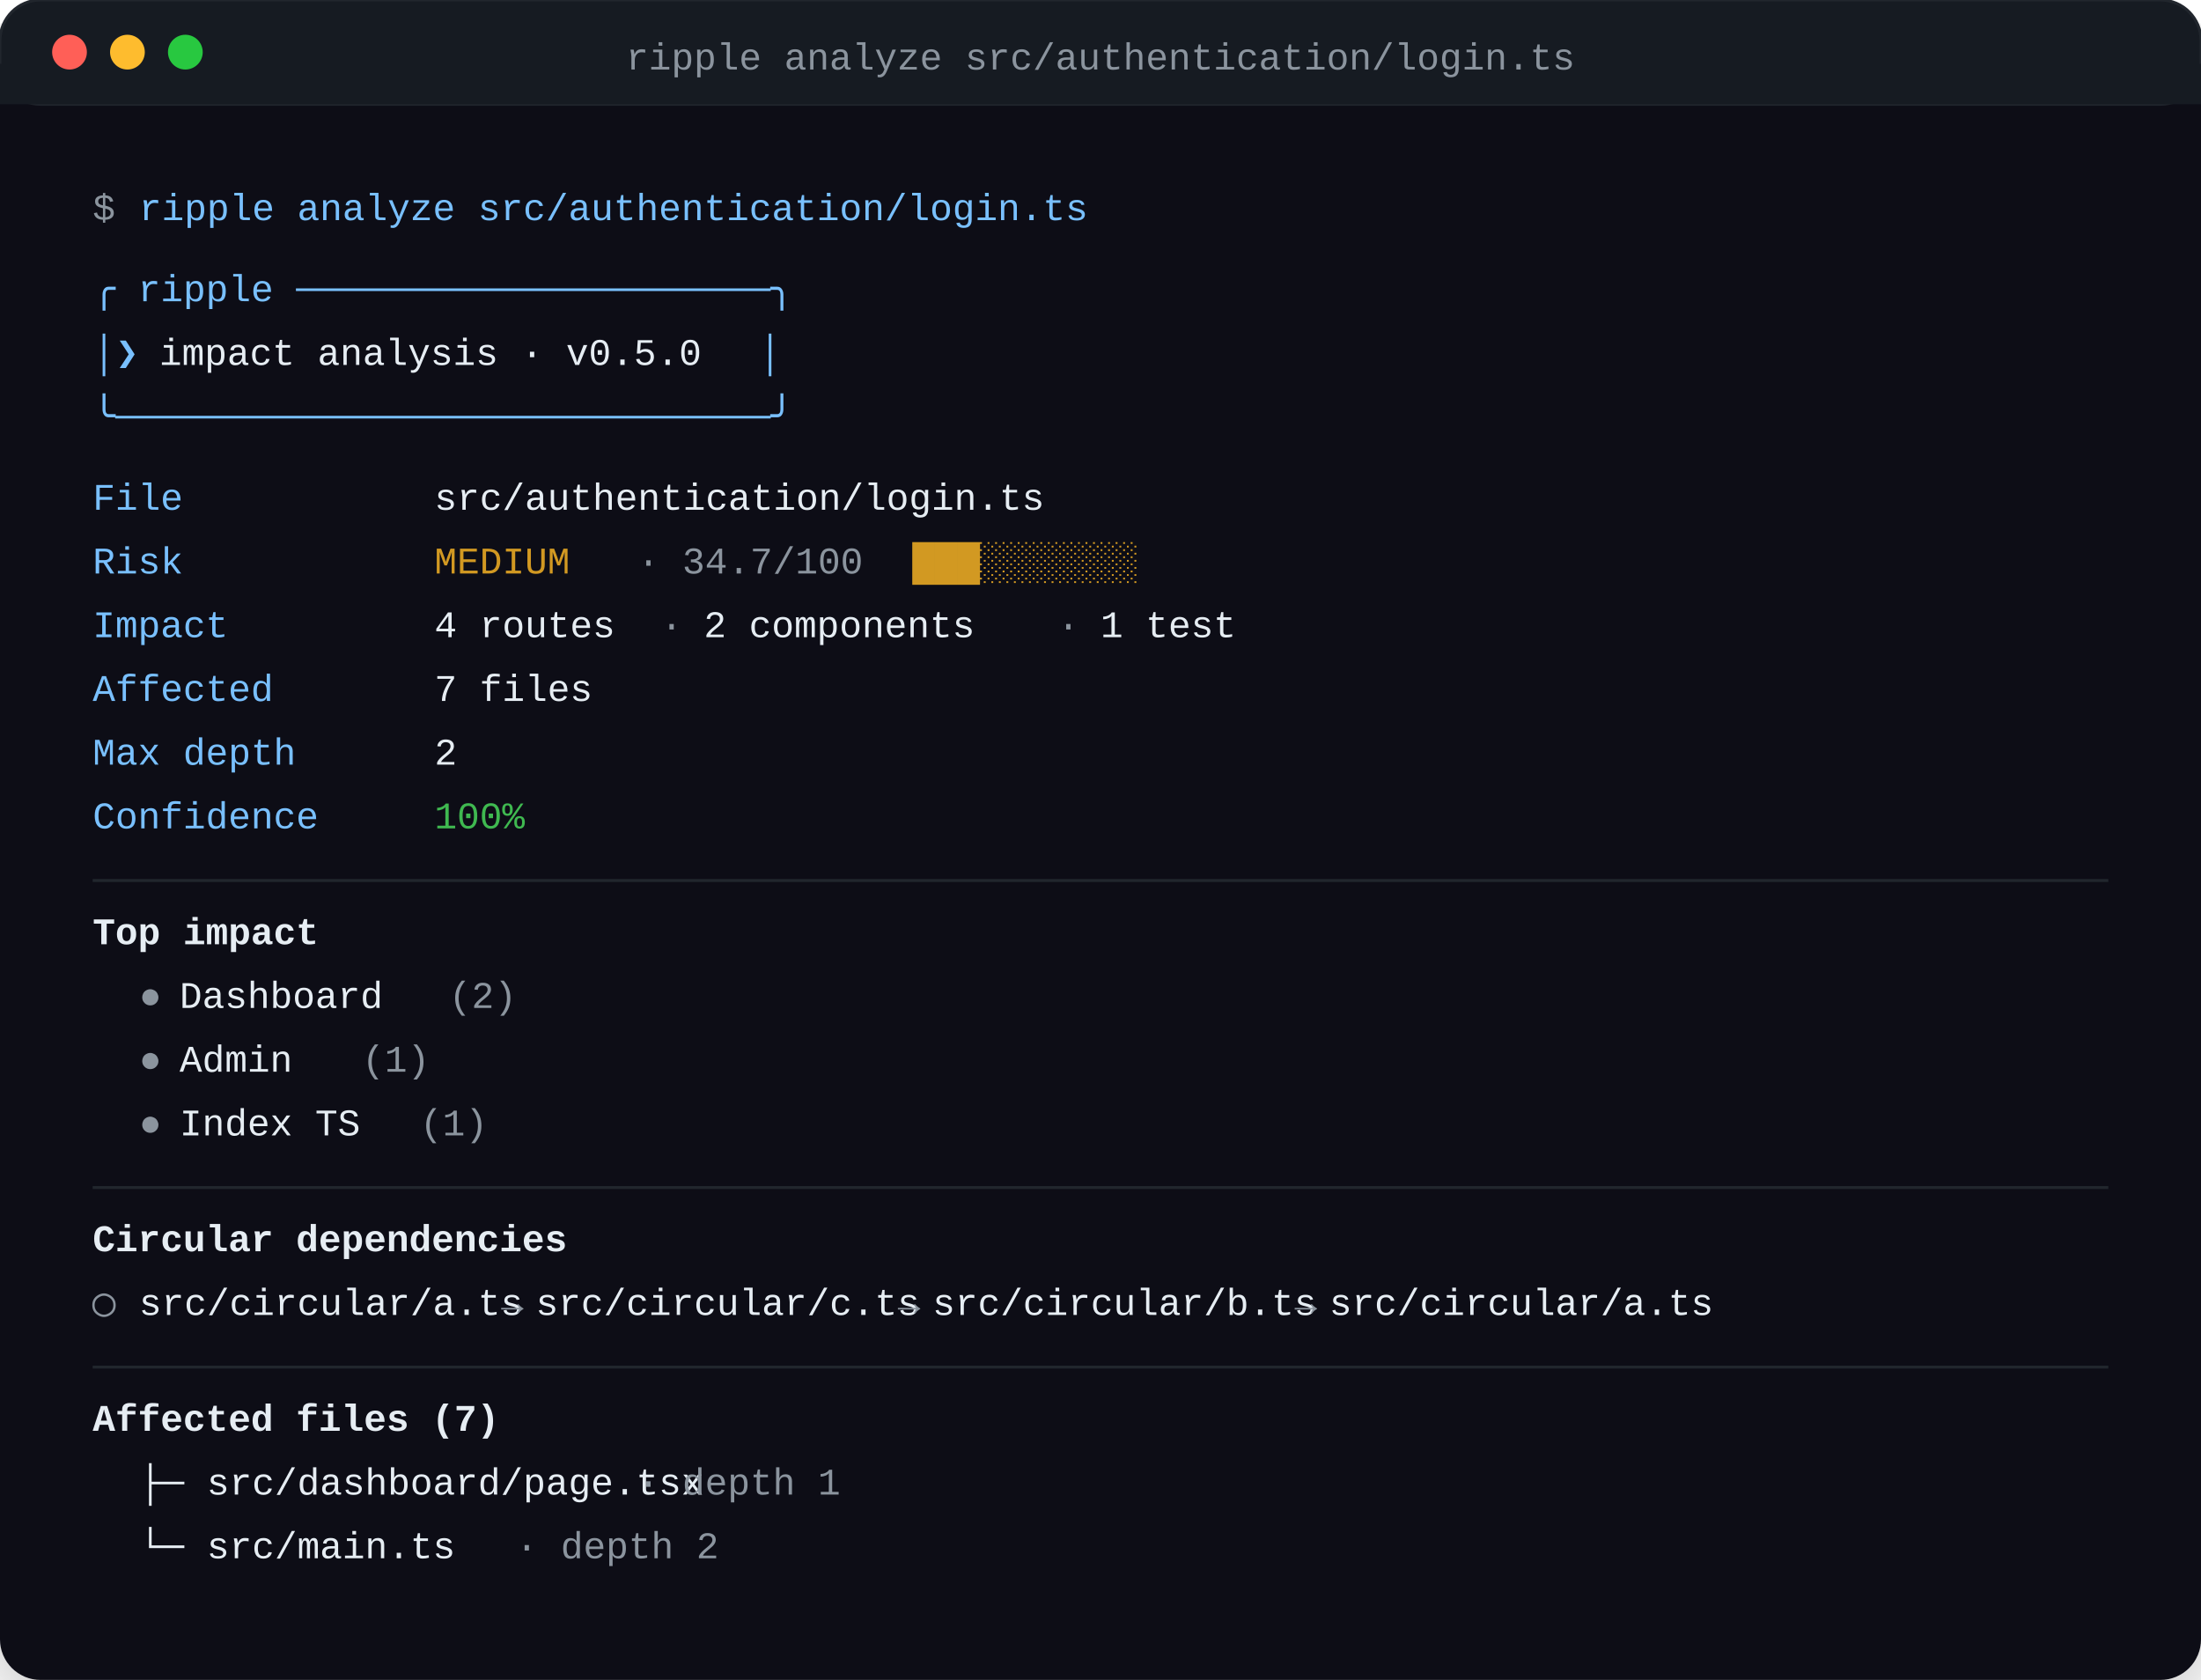
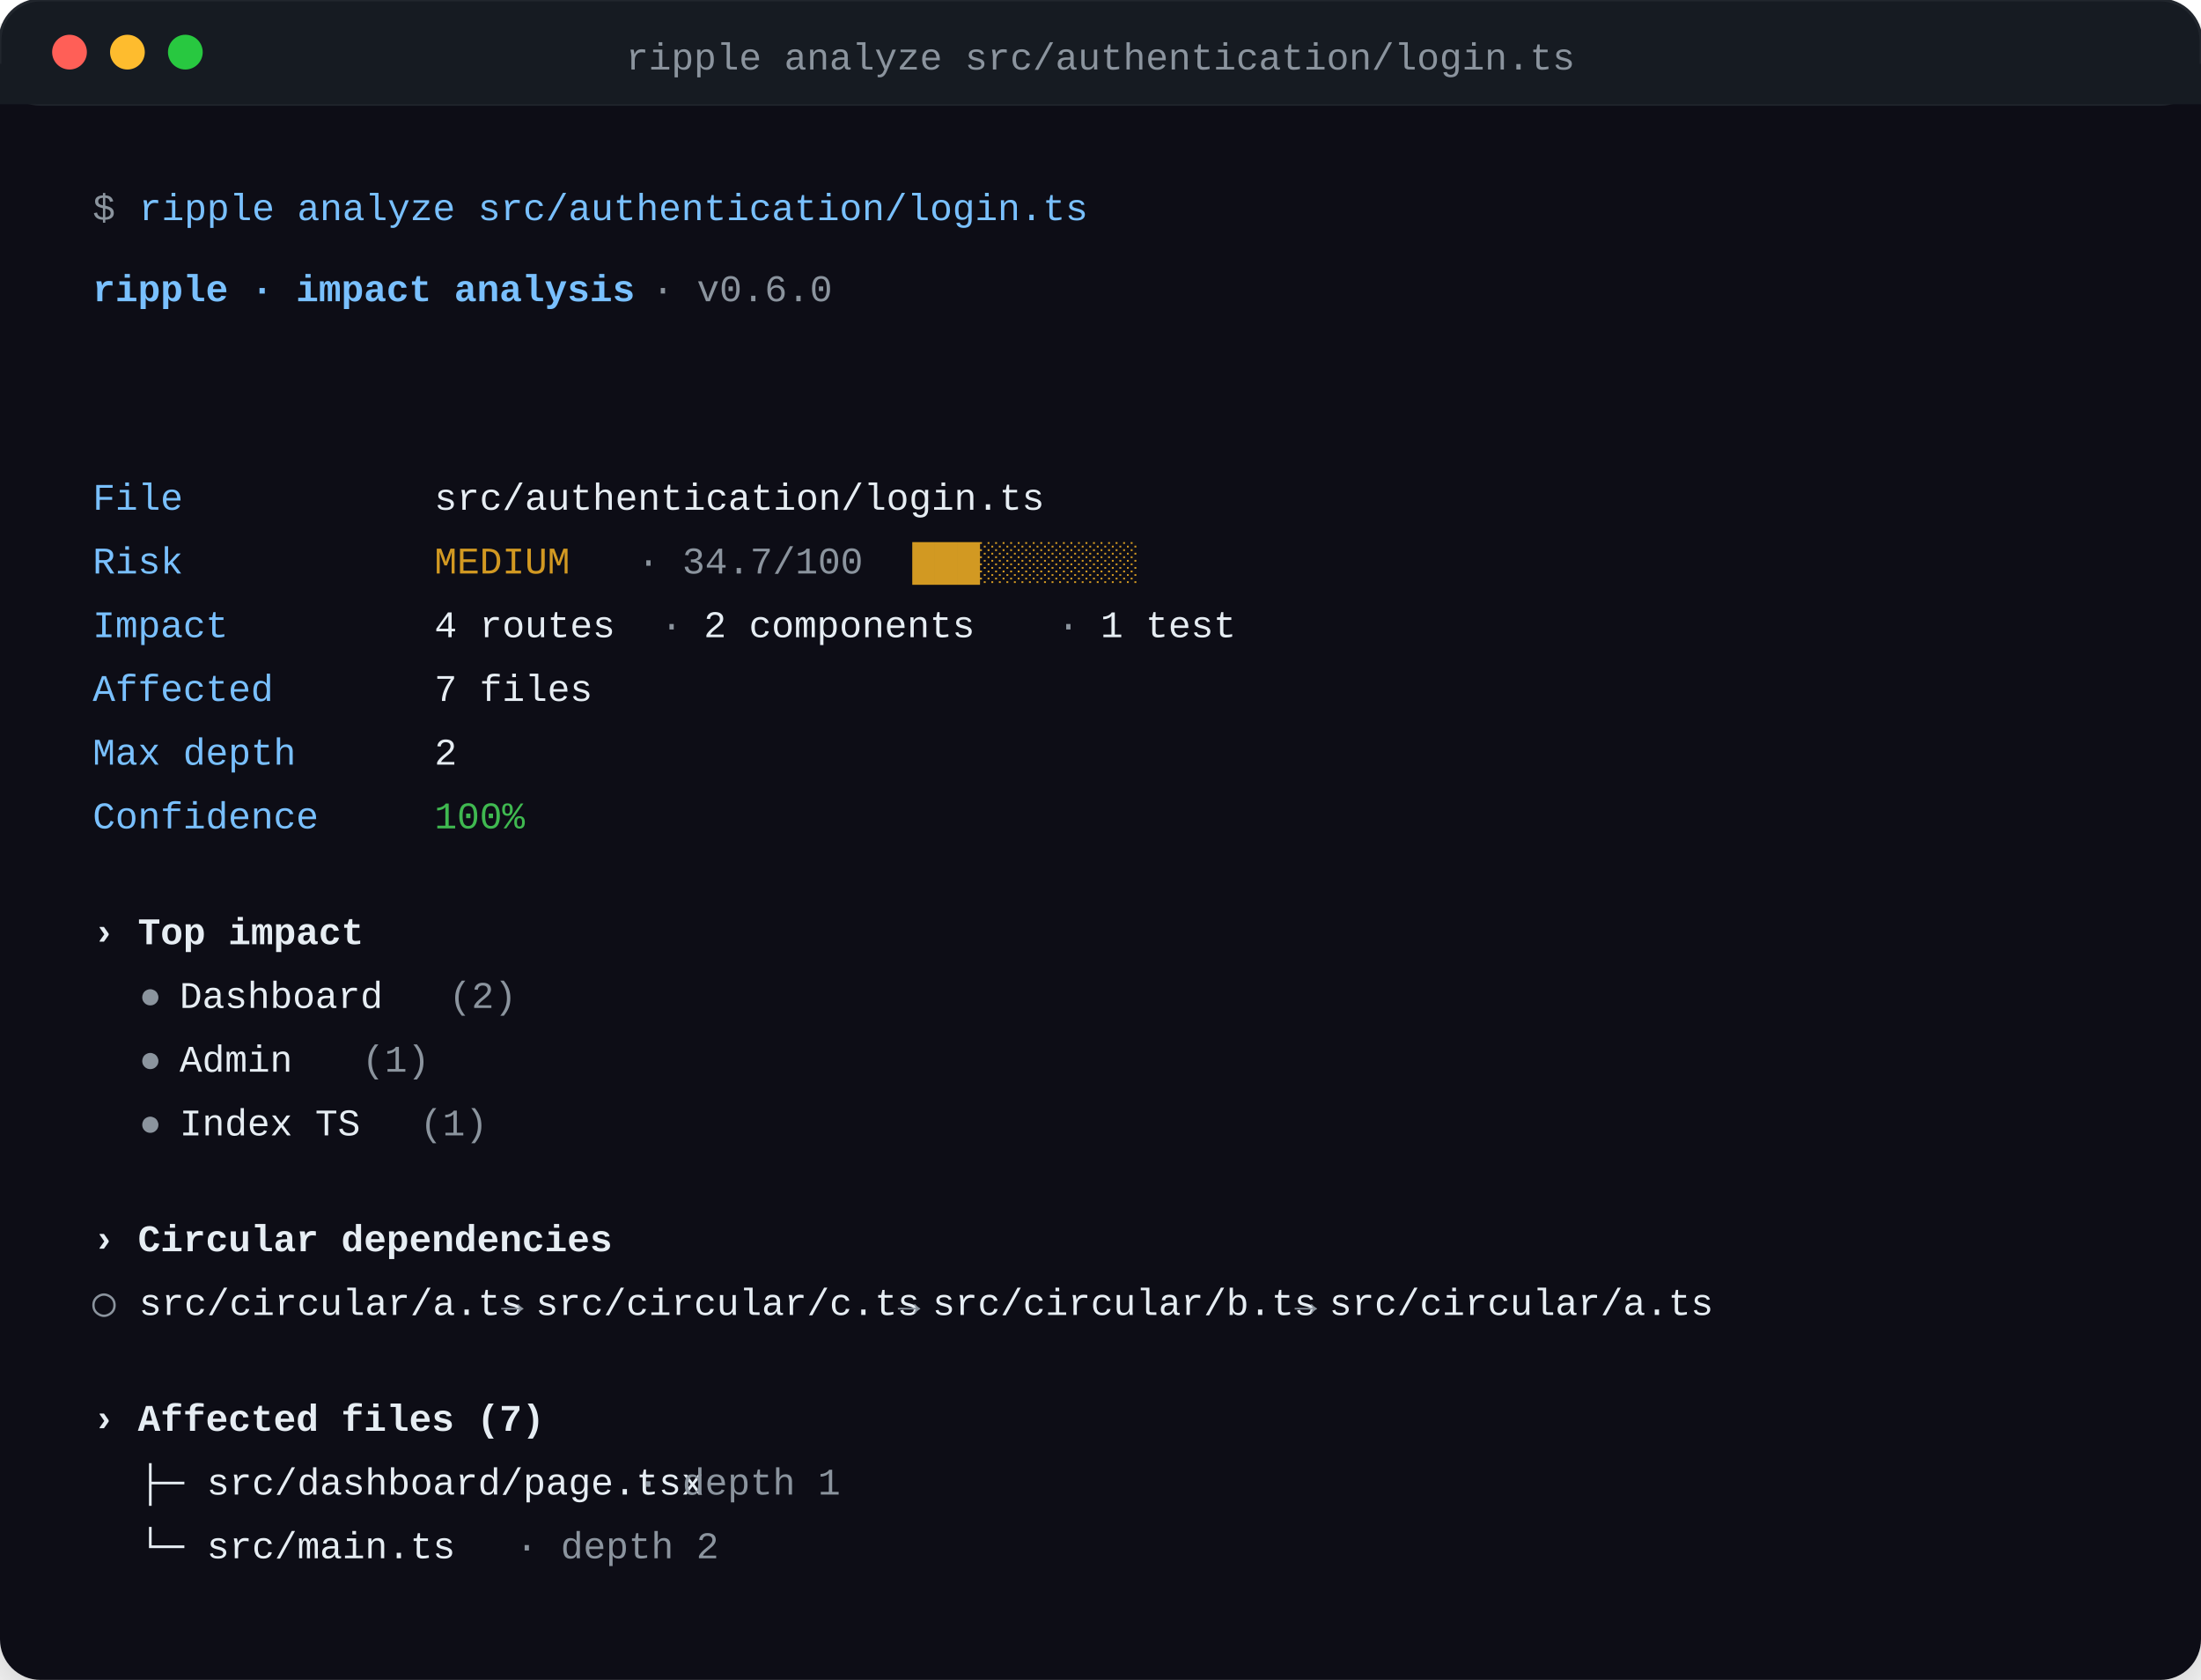
<svg xmlns="http://www.w3.org/2000/svg" width="760" height="580" viewBox="0 0 760 580" role="img" aria-labelledby="title desc">
  <defs>
    <linearGradient id="bg" x1="0" y1="0" x2="0" y2="1">
      <stop offset="0" stop-color="#0d1117" />
      <stop offset="1" stop-color="#0a0e14" />
    </linearGradient>
    <filter id="glow" x="-20%" y="-20%" width="140%" height="140%">
      <feDropShadow dx="0" dy="8" stdDeviation="24" flood-color="#000000" flood-opacity="0.55" />
    </filter>
  </defs>
  <rect x="0" y="0" width="760" height="580" rx="14" fill="url(#bg)" filter="url(#glow)" />
  <rect x="0" y="0" width="760" height="36" rx="14" fill="#161b22" stroke="#21262d" />
  <rect x="0" y="22" width="760" height="14" fill="#161b22" />
  <circle cx="24" cy="18" r="6" fill="#ff5f57" />
  <circle cx="44" cy="18" r="6" fill="#febc2e" />
  <circle cx="64" cy="18" r="6" fill="#28c840" />
  <text x="380" y="24" text-anchor="middle" font-family="SFMono-Regular, Consolas, 'Liberation Mono', Menlo, monospace" font-size="13" fill="#8b949e">ripple analyze src/authentication/login.ts</text>
  <text x="32" y="76" font-family="SFMono-Regular, Consolas, 'Liberation Mono', Menlo, monospace" font-size="13" fill="#8b949e">$</text>
  <text x="48" y="76" font-family="SFMono-Regular, Consolas, 'Liberation Mono', Menlo, monospace" font-size="13" fill="#79c0ff">ripple analyze src/authentication/login.ts</text>
-   <text x="32" y="104" font-family="SFMono-Regular, Consolas, 'Liberation Mono', Menlo, monospace" font-size="13" fill="#79c0ff">╭ ripple ─────────────────────╮</text>
-   <text x="32" y="126" font-family="SFMono-Regular, Consolas, 'Liberation Mono', Menlo, monospace" font-size="13" fill="#79c0ff">│</text>
-   <text x="40" y="126" font-family="SFMono-Regular, Consolas, 'Liberation Mono', Menlo, monospace" font-size="13" fill="#79c0ff">❯</text>
-   <text x="55" y="126" font-family="SFMono-Regular, Consolas, 'Liberation Mono', Menlo, monospace" font-size="13" fill="#e6edf3">impact analysis · v0.5.0</text>
-   <text x="262" y="126" font-family="SFMono-Regular, Consolas, 'Liberation Mono', Menlo, monospace" font-size="13" fill="#79c0ff">│</text>
-   <text x="32" y="148" font-family="SFMono-Regular, Consolas, 'Liberation Mono', Menlo, monospace" font-size="13" fill="#79c0ff">╰─────────────────────────────╯</text>
+   <text x="32" y="104" font-family="SFMono-Regular, Consolas, 'Liberation Mono', Menlo, monospace" font-size="13" font-weight="700" fill="#79c0ff">ripple · impact analysis</text>
+   <text x="225" y="104" font-family="SFMono-Regular, Consolas, 'Liberation Mono', Menlo, monospace" font-size="13" fill="#8b949e">· v0.6.0</text>
  <text x="32" y="176" font-family="SFMono-Regular, Consolas, 'Liberation Mono', Menlo, monospace" font-size="13" fill="#79c0ff">File</text>
  <text x="150" y="176" font-family="SFMono-Regular, Consolas, 'Liberation Mono', Menlo, monospace" font-size="13" fill="#e6edf3">src/authentication/login.ts</text>
  <text x="32" y="198" font-family="SFMono-Regular, Consolas, 'Liberation Mono', Menlo, monospace" font-size="13" fill="#79c0ff">Risk</text>
  <text x="150" y="198" font-family="SFMono-Regular, Consolas, 'Liberation Mono', Menlo, monospace" font-size="13" fill="#d29922">MEDIUM</text>
  <text x="220" y="198" font-family="SFMono-Regular, Consolas, 'Liberation Mono', Menlo, monospace" font-size="13" fill="#8b949e">· 34.7/100</text>
  <text x="315" y="198" font-family="SFMono-Regular, Consolas, 'Liberation Mono', Menlo, monospace" font-size="13" fill="#d29922">███░░░░░░░</text>
  <text x="32" y="220" font-family="SFMono-Regular, Consolas, 'Liberation Mono', Menlo, monospace" font-size="13" fill="#79c0ff">Impact</text>
  <text x="150" y="220" font-family="SFMono-Regular, Consolas, 'Liberation Mono', Menlo, monospace" font-size="13" fill="#e6edf3">4 routes</text>
  <text x="228" y="220" font-family="SFMono-Regular, Consolas, 'Liberation Mono', Menlo, monospace" font-size="13" fill="#8b949e">·</text>
  <text x="243" y="220" font-family="SFMono-Regular, Consolas, 'Liberation Mono', Menlo, monospace" font-size="13" fill="#e6edf3">2 components</text>
  <text x="365" y="220" font-family="SFMono-Regular, Consolas, 'Liberation Mono', Menlo, monospace" font-size="13" fill="#8b949e">·</text>
  <text x="380" y="220" font-family="SFMono-Regular, Consolas, 'Liberation Mono', Menlo, monospace" font-size="13" fill="#e6edf3">1 test</text>
  <text x="32" y="242" font-family="SFMono-Regular, Consolas, 'Liberation Mono', Menlo, monospace" font-size="13" fill="#79c0ff">Affected</text>
  <text x="150" y="242" font-family="SFMono-Regular, Consolas, 'Liberation Mono', Menlo, monospace" font-size="13" fill="#e6edf3">7 files</text>
  <text x="32" y="264" font-family="SFMono-Regular, Consolas, 'Liberation Mono', Menlo, monospace" font-size="13" fill="#79c0ff">Max depth</text>
  <text x="150" y="264" font-family="SFMono-Regular, Consolas, 'Liberation Mono', Menlo, monospace" font-size="13" fill="#e6edf3">2</text>
  <text x="32" y="286" font-family="SFMono-Regular, Consolas, 'Liberation Mono', Menlo, monospace" font-size="13" fill="#79c0ff">Confidence</text>
  <text x="150" y="286" font-family="SFMono-Regular, Consolas, 'Liberation Mono', Menlo, monospace" font-size="13" fill="#3fb950">100%</text>
-   <line x1="32" y1="304" x2="728" y2="304" stroke="#21262d" />
-   <text x="32" y="326" font-family="SFMono-Regular, Consolas, 'Liberation Mono', Menlo, monospace" font-size="13" font-weight="700" fill="#e6edf3">Top impact</text>
+   <text x="32" y="326" font-family="SFMono-Regular, Consolas, 'Liberation Mono', Menlo, monospace" font-size="13" font-weight="700" fill="#e6edf3">› Top impact</text>
  <text x="48" y="348" font-family="SFMono-Regular, Consolas, 'Liberation Mono', Menlo, monospace" font-size="13" fill="#8b949e">●</text>
  <text x="62" y="348" font-family="SFMono-Regular, Consolas, 'Liberation Mono', Menlo, monospace" font-size="13" fill="#e6edf3">Dashboard</text>
  <text x="155" y="348" font-family="SFMono-Regular, Consolas, 'Liberation Mono', Menlo, monospace" font-size="13" fill="#8b949e">(2)</text>
  <text x="48" y="370" font-family="SFMono-Regular, Consolas, 'Liberation Mono', Menlo, monospace" font-size="13" fill="#8b949e">●</text>
  <text x="62" y="370" font-family="SFMono-Regular, Consolas, 'Liberation Mono', Menlo, monospace" font-size="13" fill="#e6edf3">Admin</text>
  <text x="125" y="370" font-family="SFMono-Regular, Consolas, 'Liberation Mono', Menlo, monospace" font-size="13" fill="#8b949e">(1)</text>
  <text x="48" y="392" font-family="SFMono-Regular, Consolas, 'Liberation Mono', Menlo, monospace" font-size="13" fill="#8b949e">●</text>
  <text x="62" y="392" font-family="SFMono-Regular, Consolas, 'Liberation Mono', Menlo, monospace" font-size="13" fill="#e6edf3">Index TS</text>
  <text x="145" y="392" font-family="SFMono-Regular, Consolas, 'Liberation Mono', Menlo, monospace" font-size="13" fill="#8b949e">(1)</text>
-   <line x1="32" y1="410" x2="728" y2="410" stroke="#21262d" />
-   <text x="32" y="432" font-family="SFMono-Regular, Consolas, 'Liberation Mono', Menlo, monospace" font-size="13" font-weight="700" fill="#e6edf3">Circular dependencies</text>
+   <text x="32" y="432" font-family="SFMono-Regular, Consolas, 'Liberation Mono', Menlo, monospace" font-size="13" font-weight="700" fill="#e6edf3">› Circular dependencies</text>
  <text x="32" y="454" font-family="SFMono-Regular, Consolas, 'Liberation Mono', Menlo, monospace" font-size="13" fill="#8b949e">◯</text>
  <text x="48" y="454" font-family="SFMono-Regular, Consolas, 'Liberation Mono', Menlo, monospace" font-size="13" fill="#e6edf3">src/circular/a.ts</text>
  <text x="173" y="454" font-family="SFMono-Regular, Consolas, 'Liberation Mono', Menlo, monospace" font-size="13" fill="#8b949e">→</text>
  <text x="185" y="454" font-family="SFMono-Regular, Consolas, 'Liberation Mono', Menlo, monospace" font-size="13" fill="#e6edf3">src/circular/c.ts</text>
  <text x="310" y="454" font-family="SFMono-Regular, Consolas, 'Liberation Mono', Menlo, monospace" font-size="13" fill="#8b949e">→</text>
  <text x="322" y="454" font-family="SFMono-Regular, Consolas, 'Liberation Mono', Menlo, monospace" font-size="13" fill="#e6edf3">src/circular/b.ts</text>
  <text x="447" y="454" font-family="SFMono-Regular, Consolas, 'Liberation Mono', Menlo, monospace" font-size="13" fill="#8b949e">→</text>
  <text x="459" y="454" font-family="SFMono-Regular, Consolas, 'Liberation Mono', Menlo, monospace" font-size="13" fill="#e6edf3">src/circular/a.ts</text>
-   <line x1="32" y1="472" x2="728" y2="472" stroke="#21262d" />
-   <text x="32" y="494" font-family="SFMono-Regular, Consolas, 'Liberation Mono', Menlo, monospace" font-size="13" font-weight="700" fill="#e6edf3">Affected files (7)</text>
+   <text x="32" y="494" font-family="SFMono-Regular, Consolas, 'Liberation Mono', Menlo, monospace" font-size="13" font-weight="700" fill="#e6edf3">› Affected files (7)</text>
  <text x="48" y="516" font-family="SFMono-Regular, Consolas, 'Liberation Mono', Menlo, monospace" font-size="13" fill="#e6edf3">├─ src/dashboard/page.tsx</text>
  <text x="220" y="516" font-family="SFMono-Regular, Consolas, 'Liberation Mono', Menlo, monospace" font-size="13" fill="#8b949e">· depth 1</text>
  <text x="48" y="538" font-family="SFMono-Regular, Consolas, 'Liberation Mono', Menlo, monospace" font-size="13" fill="#e6edf3">└─ src/main.ts</text>
  <text x="178" y="538" font-family="SFMono-Regular, Consolas, 'Liberation Mono', Menlo, monospace" font-size="13" fill="#8b949e">· depth 2</text>
</svg>
